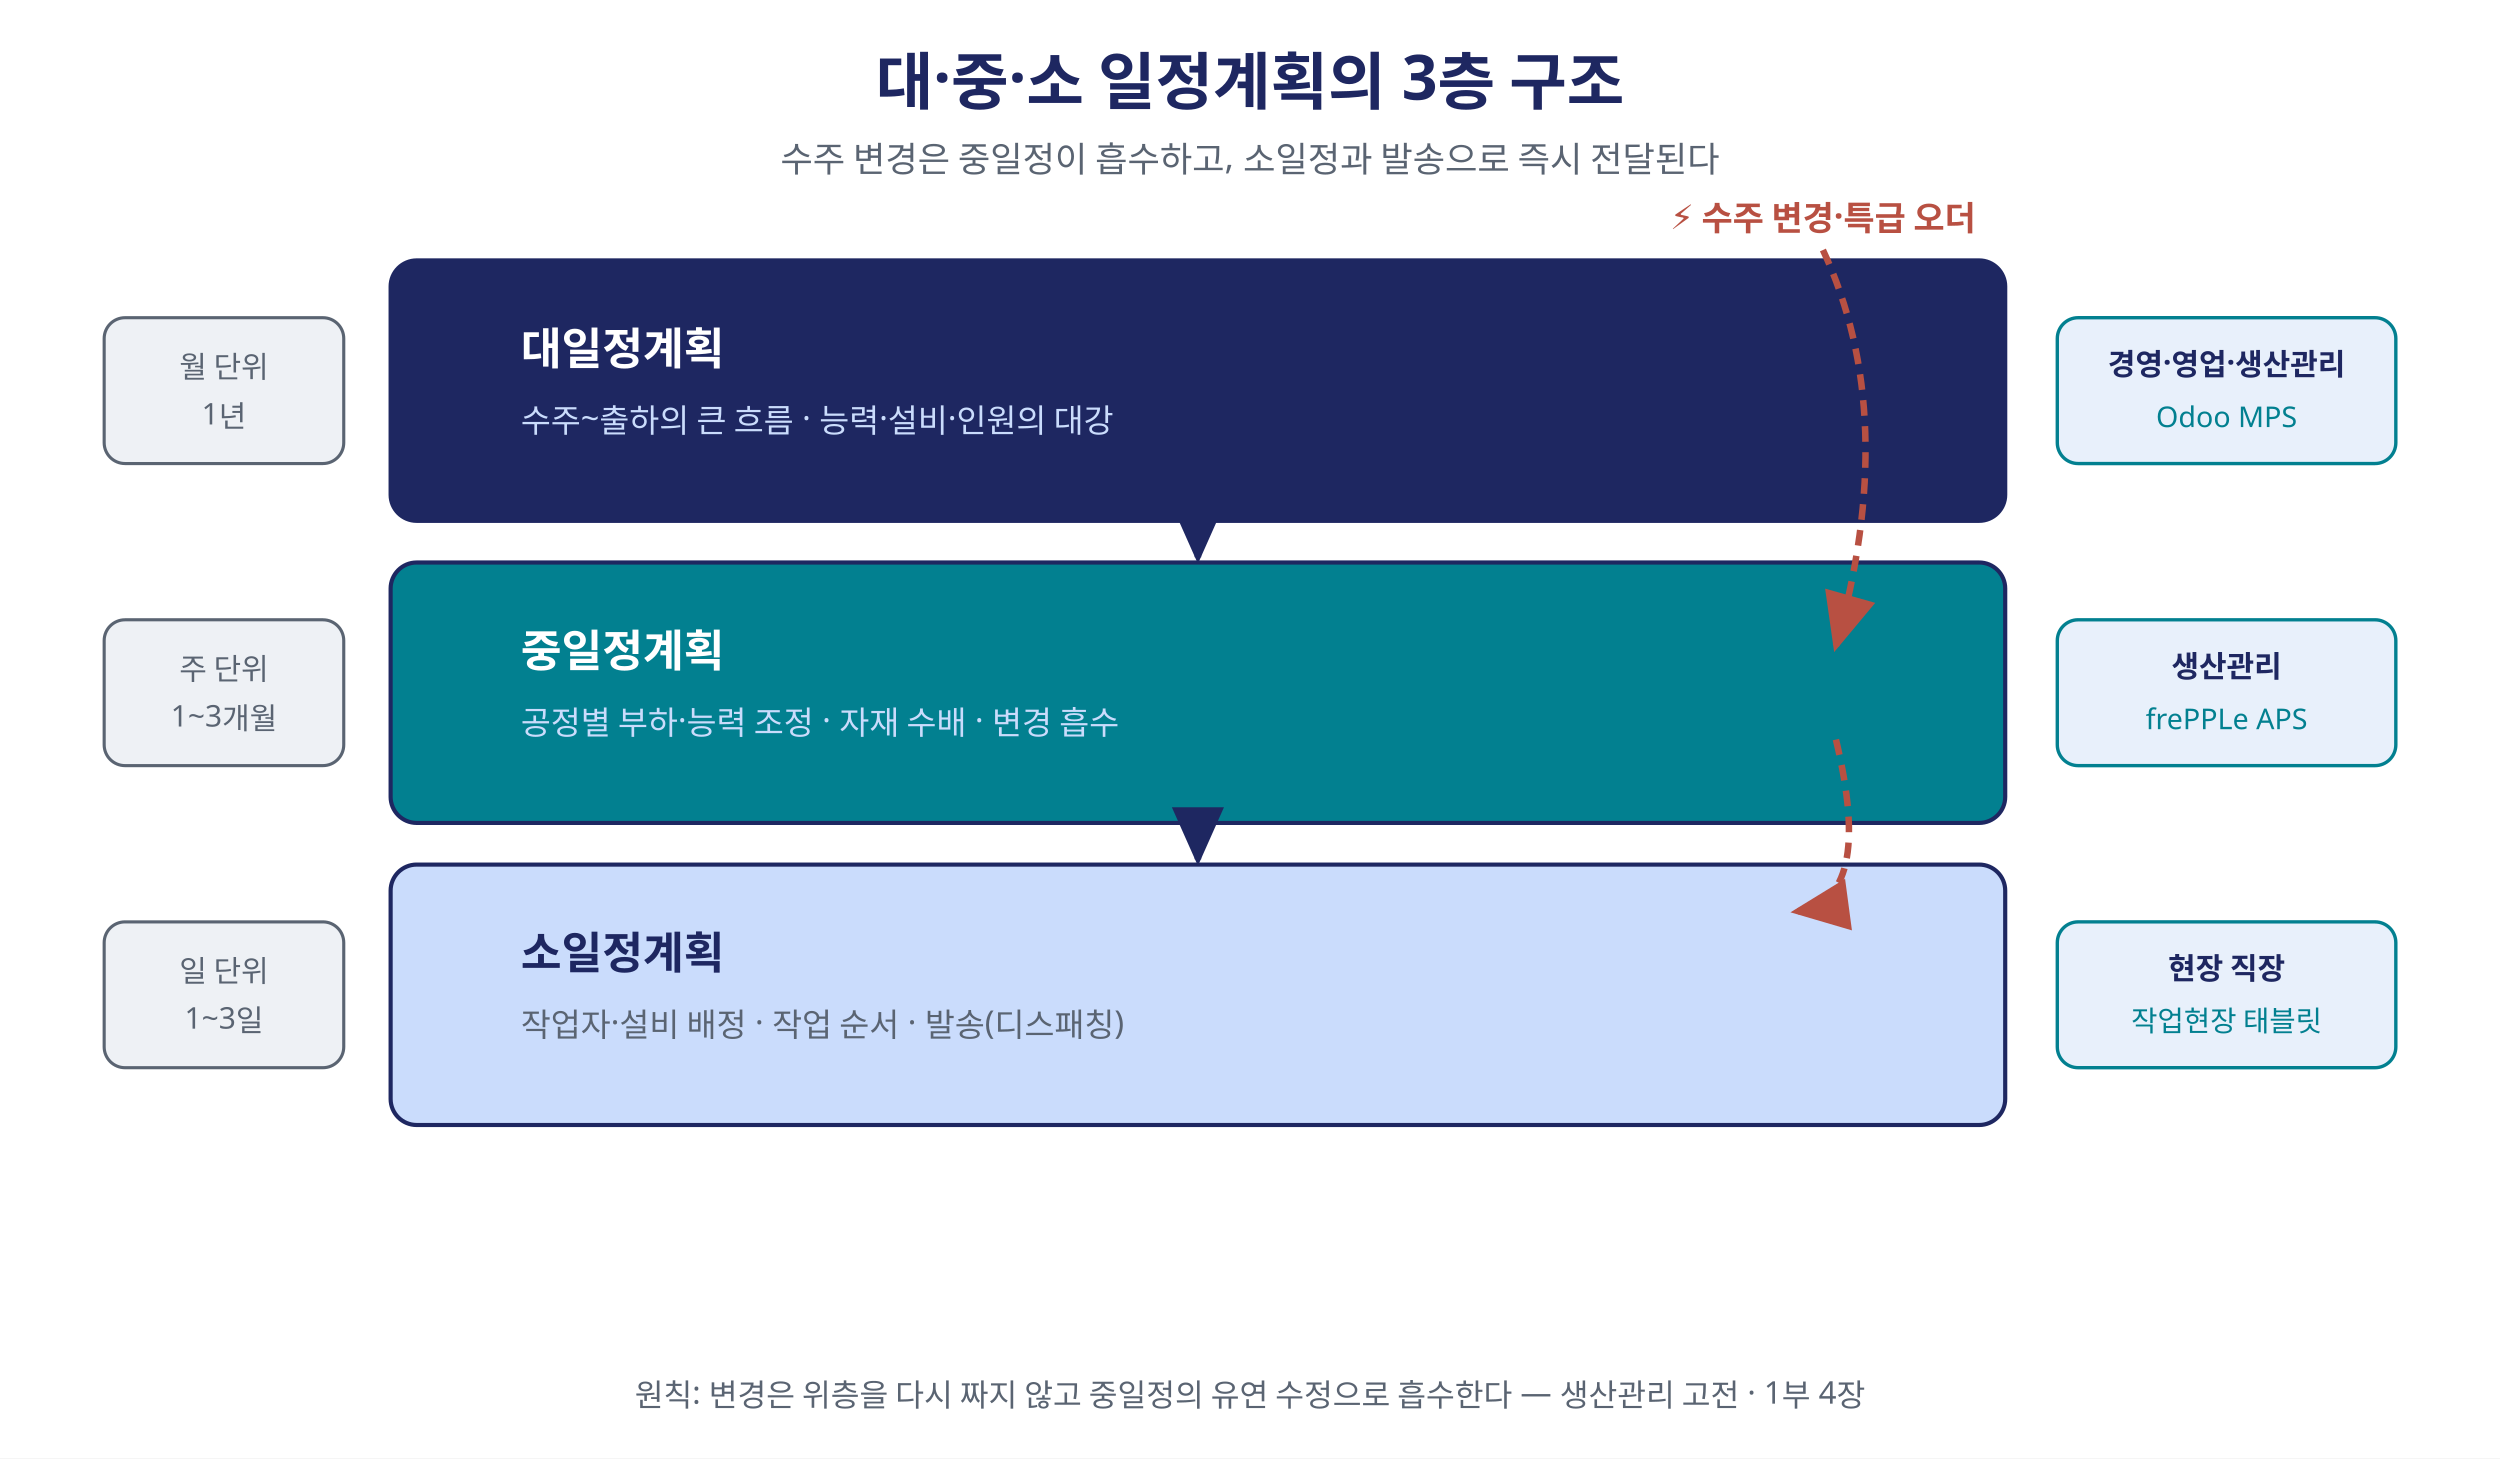
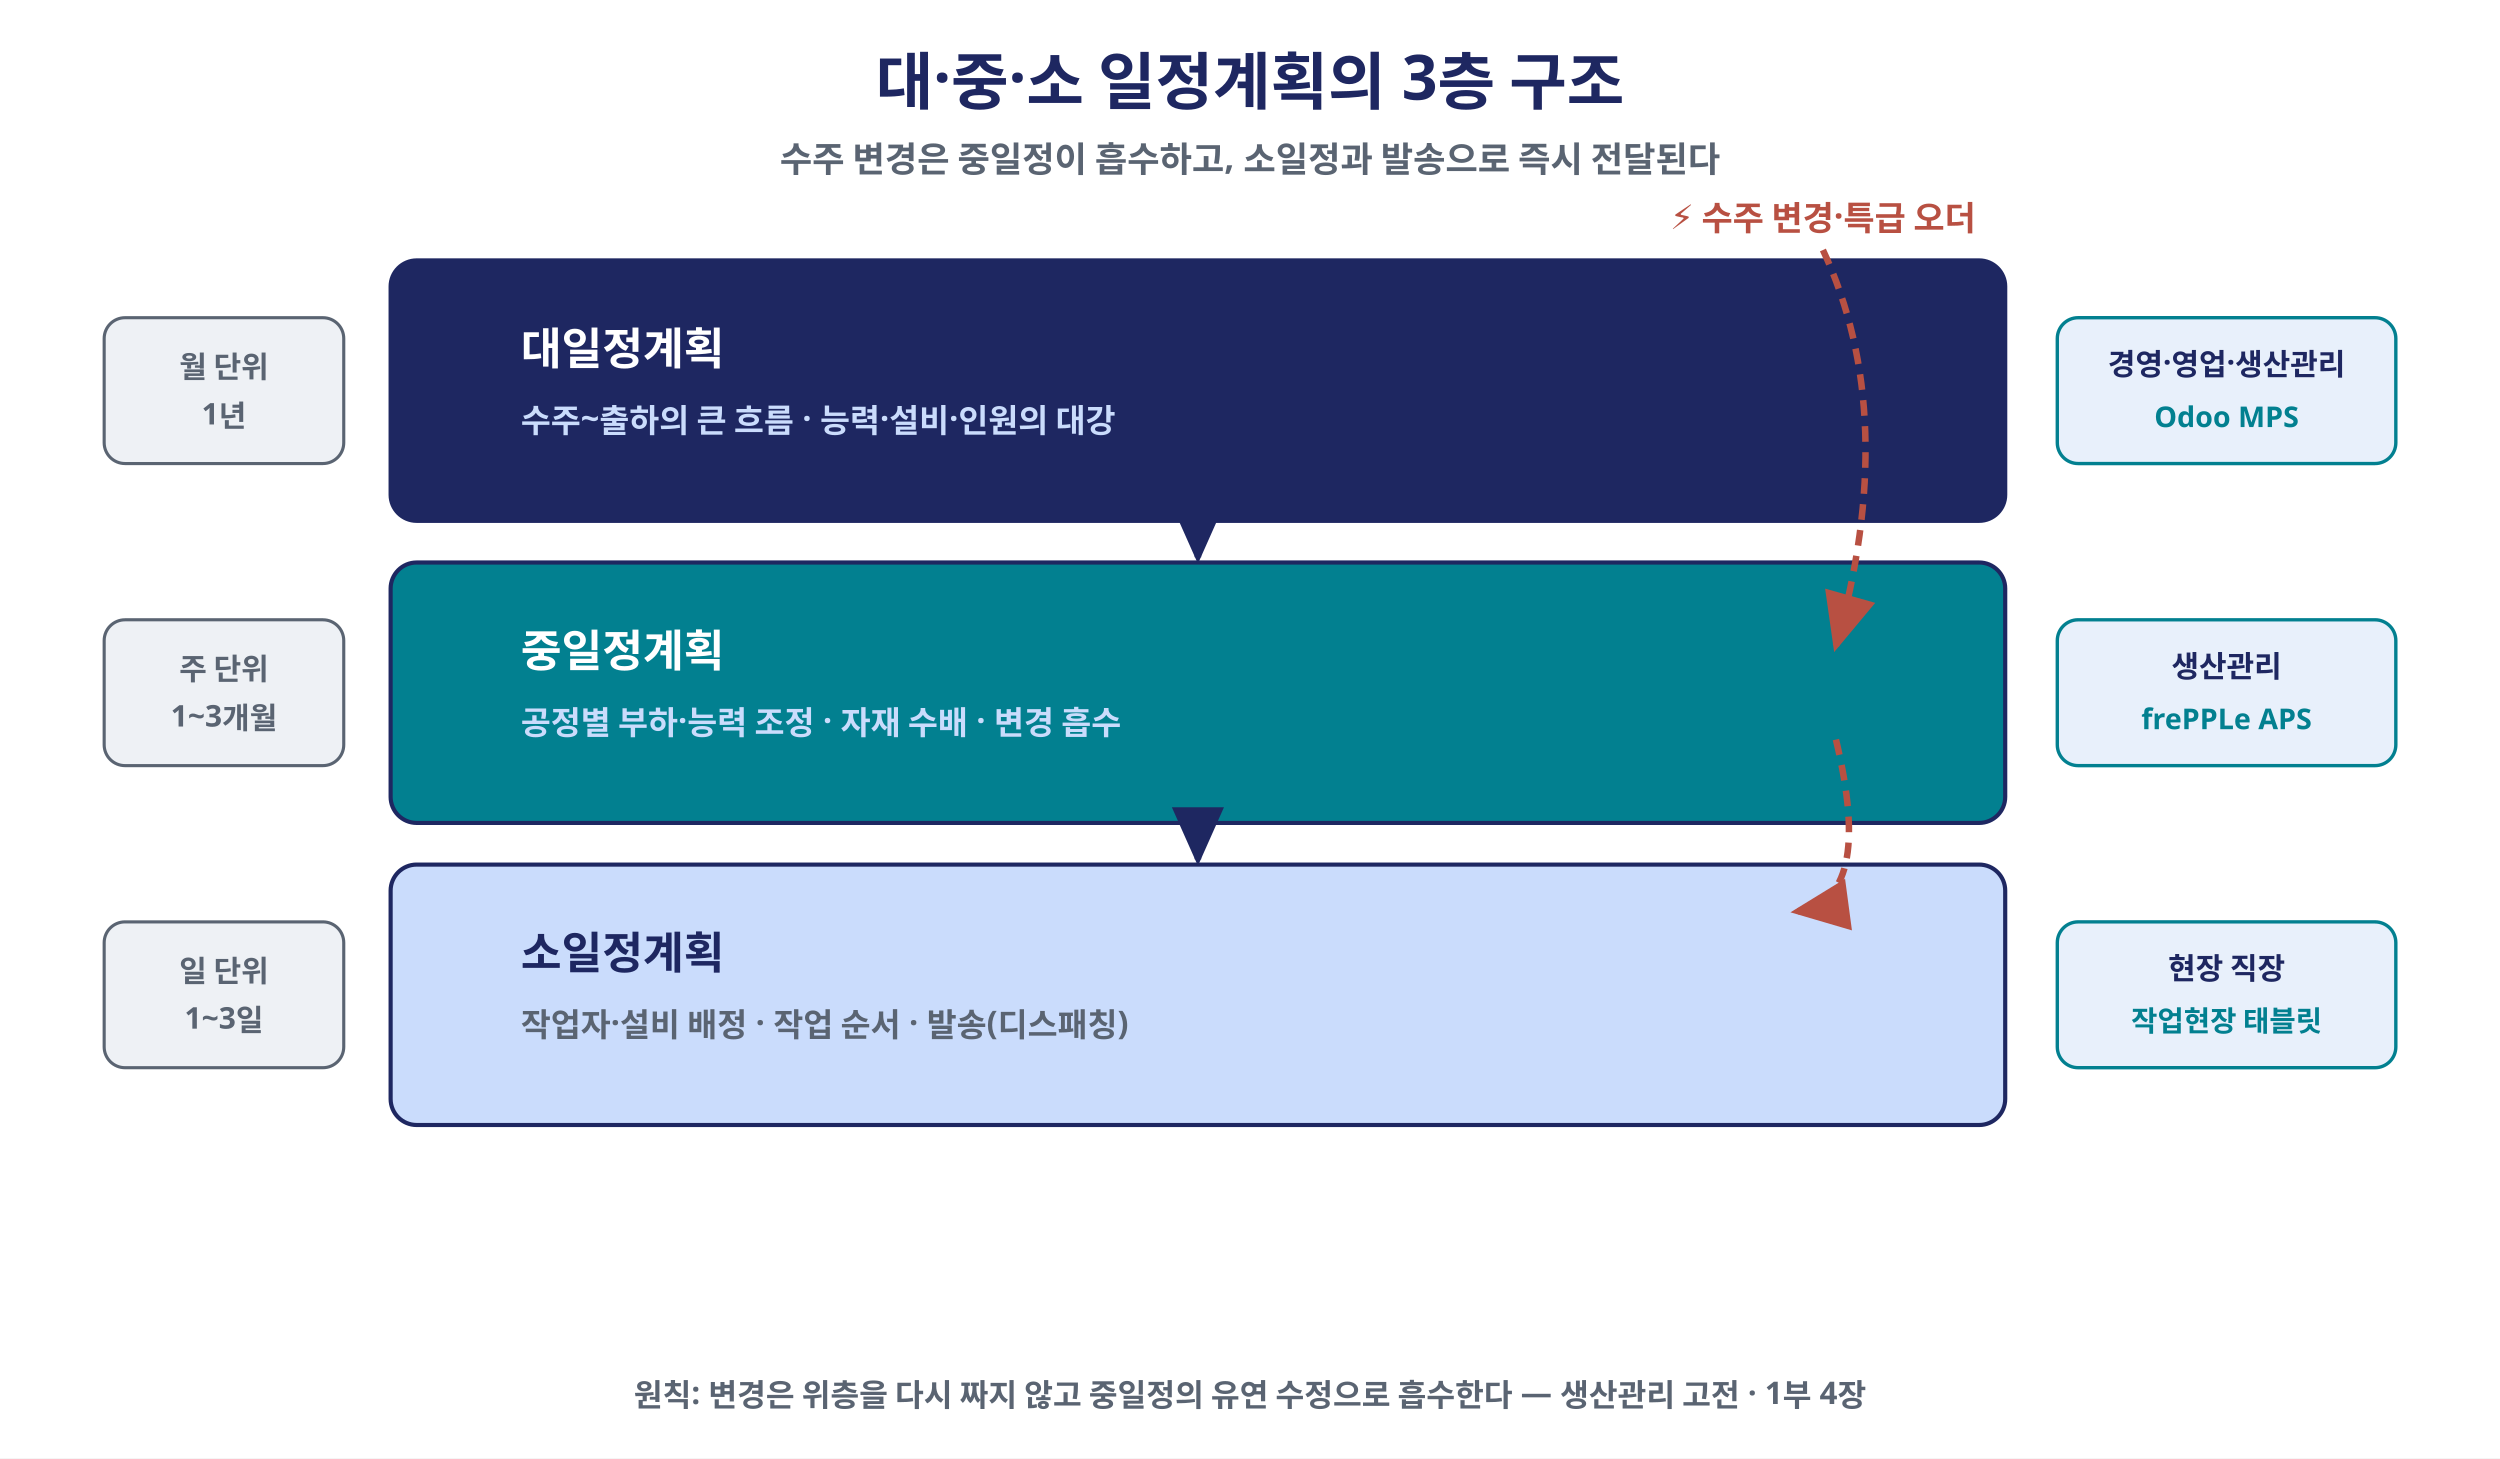
<svg xmlns="http://www.w3.org/2000/svg" width="960" height="560" viewBox="0 0 960 560">
  <rect width="960" height="560" fill="#FFFFFF" />
  <defs>
    <marker id="ah" markerWidth="10" markerHeight="8" refX="8" refY="4" orient="auto">
      <path d="M0,0 L9,4 L0,8 z" fill="#1E2761" />
    </marker>
    <marker id="ahT" markerWidth="10" markerHeight="8" refX="8" refY="4" orient="auto">
      <path d="M0,0 L9,4 L0,8 z" fill="#028090" />
    </marker>
    <marker id="ahA" markerWidth="10" markerHeight="8" refX="8" refY="4" orient="auto">
      <path d="M0,0 L9,4 L0,8 z" fill="#B85042" />
    </marker>
  </defs>
  <text x="480.0" y="40" font-family="NanumGothic" font-size="24" font-weight="bold" fill="#1E2761" text-anchor="middle">대·중·소 일정계획의 3층 구조</text>
-   <text x="480.0" y="66" font-family="NanumGothic" font-size="13.5" font-weight="normal" fill="#5A6472" text-anchor="middle">수주 변경은 중일정이 흡수하고, 소일정과 발송으로 즉시 전달된다</text>
+   <text x="480.0" y="66" font-family="NanumGothic" font-size="13.5" font-weight="bold" fill="#5A6472" text-anchor="middle">수주 변경은 중일정이 흡수하고, 소일정과 발송으로 즉시 전달된다</text>
  <rect x="150" y="100" width="620" height="100" rx="10" fill="#1E2761" stroke="#1E2761" stroke-width="1.6" />
  <text x="200" y="140" font-family="NanumGothic" font-size="17" font-weight="bold" fill="#FFFFFF" text-anchor="start">대일정계획</text>
-   <text x="200" y="166" font-family="NanumGothic" font-size="12.5" font-weight="normal" fill="#CADCFC" text-anchor="start">수주~출하의 큰 흐름 · 능력·설비·인원의 대강</text>
+   <text x="200" y="166" font-family="NanumGothic" font-size="12.5" font-weight="bold" fill="#CADCFC" text-anchor="start">수주~출하의 큰 흐름 · 능력·설비·인원의 대강</text>
  <rect x="40" y="122" width="92" height="56" rx="8" fill="#EEF1F5" stroke="#5A6472" stroke-width="1.2" />
-   <text x="86" y="145" font-family="NanumGothic" font-size="11.5" font-weight="normal" fill="#5A6472" text-anchor="middle">월 단위</text>
-   <text x="86" y="163" font-family="NanumGothic" font-size="11.5" font-weight="normal" fill="#5A6472" text-anchor="middle">1년</text>
+   <text x="86" y="145" font-family="NanumGothic" font-size="11.5" font-weight="bold" fill="#5A6472" text-anchor="middle">월 단위</text>
+   <text x="86" y="163" font-family="NanumGothic" font-size="11.5" font-weight="bold" fill="#5A6472" text-anchor="middle">1년</text>
  <rect x="790" y="122" width="130" height="56" rx="8" fill="#E8F0FB" stroke="#028090" stroke-width="1.3" />
  <text x="855" y="144" font-family="NanumGothic" font-size="11.5" font-weight="bold" fill="#1E2761" text-anchor="middle">경영·영업·생산관리</text>
-   <text x="855" y="164" font-family="NanumGothic" font-size="11" font-weight="normal" fill="#028090" text-anchor="middle">Odoo MPS</text>
+   <text x="855" y="164" font-family="NanumGothic" font-size="11" font-weight="bold" fill="#028090" text-anchor="middle">Odoo MPS</text>
  <line x1="460" y1="202" x2="460" y2="214" stroke="#1E2761" stroke-width="2.5" marker-end="url(#ah)" />
  <rect x="150" y="216" width="620" height="100" rx="10" fill="#028090" stroke="#1E2761" stroke-width="1.6" />
  <text x="200" y="256" font-family="NanumGothic" font-size="17" font-weight="bold" fill="#FFFFFF" text-anchor="start">중일정계획</text>
-   <text x="200" y="282" font-family="NanumGothic" font-size="12.5" font-weight="normal" fill="#CADCFC" text-anchor="start">공정별 부하·능력 조정 · 자재 수배 · 변경 흡수</text>
+   <text x="200" y="282" font-family="NanumGothic" font-size="12.5" font-weight="bold" fill="#CADCFC" text-anchor="start">공정별 부하·능력 조정 · 자재 수배 · 변경 흡수</text>
  <rect x="40" y="238" width="92" height="56" rx="8" fill="#EEF1F5" stroke="#5A6472" stroke-width="1.2" />
-   <text x="86" y="261" font-family="NanumGothic" font-size="11.5" font-weight="normal" fill="#5A6472" text-anchor="middle">주 단위</text>
-   <text x="86" y="279" font-family="NanumGothic" font-size="11.5" font-weight="normal" fill="#5A6472" text-anchor="middle">1~3개월</text>
+   <text x="86" y="261" font-family="NanumGothic" font-size="11.5" font-weight="bold" fill="#5A6472" text-anchor="middle">주 단위</text>
+   <text x="86" y="279" font-family="NanumGothic" font-size="11.5" font-weight="bold" fill="#5A6472" text-anchor="middle">1~3개월</text>
  <rect x="790" y="238" width="130" height="56" rx="8" fill="#E8F0FB" stroke="#028090" stroke-width="1.3" />
  <text x="855" y="260" font-family="NanumGothic" font-size="11.5" font-weight="bold" fill="#1E2761" text-anchor="middle">생산관리</text>
-   <text x="855" y="280" font-family="NanumGothic" font-size="11" font-weight="normal" fill="#028090" text-anchor="middle">frePPLe APS</text>
+   <text x="855" y="280" font-family="NanumGothic" font-size="11" font-weight="bold" fill="#028090" text-anchor="middle">frePPLe APS</text>
  <line x1="460" y1="318" x2="460" y2="330" stroke="#1E2761" stroke-width="2.5" marker-end="url(#ah)" />
  <rect x="150" y="332" width="620" height="100" rx="10" fill="#CADCFC" stroke="#1E2761" stroke-width="1.6" />
  <text x="200" y="372" font-family="NanumGothic" font-size="17" font-weight="bold" fill="#1E2761" text-anchor="start">소일정계획</text>
-   <text x="200" y="398" font-family="NanumGothic" font-size="12.5" font-weight="normal" fill="#5A6472" text-anchor="start">작업자·설비 배정 · 작업 순서 · 발송(디스패칭)</text>
+   <text x="200" y="398" font-family="NanumGothic" font-size="12.5" font-weight="bold" fill="#5A6472" text-anchor="start">작업자·설비 배정 · 작업 순서 · 발송(디스패칭)</text>
  <rect x="40" y="354" width="92" height="56" rx="8" fill="#EEF1F5" stroke="#5A6472" stroke-width="1.2" />
-   <text x="86" y="377" font-family="NanumGothic" font-size="11.5" font-weight="normal" fill="#5A6472" text-anchor="middle">일 단위</text>
-   <text x="86" y="395" font-family="NanumGothic" font-size="11.5" font-weight="normal" fill="#5A6472" text-anchor="middle">1~3일</text>
+   <text x="86" y="377" font-family="NanumGothic" font-size="11.5" font-weight="bold" fill="#5A6472" text-anchor="middle">일 단위</text>
+   <text x="86" y="395" font-family="NanumGothic" font-size="11.5" font-weight="bold" fill="#5A6472" text-anchor="middle">1~3일</text>
  <rect x="790" y="354" width="130" height="56" rx="8" fill="#E8F0FB" stroke="#028090" stroke-width="1.3" />
  <text x="855" y="376" font-family="NanumGothic" font-size="11.5" font-weight="bold" fill="#1E2761" text-anchor="middle">현장 직장</text>
-   <text x="855" y="396" font-family="NanumGothic" font-size="11" font-weight="normal" fill="#028090" text-anchor="middle">작업현장 태블릿</text>
+   <text x="855" y="396" font-family="NanumGothic" font-size="11" font-weight="bold" fill="#028090" text-anchor="middle">작업현장 태블릿</text>
  <text x="700" y="88" font-family="NanumGothic" font-size="13" font-weight="bold" fill="#B85042" text-anchor="middle">⚡ 수주 변경·특급 오더</text>
  <path d="M700,96 Q730,160 705,248.0" fill="none" stroke="#B85042" stroke-width="2.5" marker-end="url(#ahA)" stroke-dasharray="6,4" />
  <path d="M705,284.0 Q720,346.0 690,350" fill="none" stroke="#B85042" stroke-width="2.5" marker-end="url(#ahA)" stroke-dasharray="6,4" />
-   <text x="480.0" y="540" font-family="NanumGothic" font-size="12" font-weight="normal" fill="#5A6472" text-anchor="middle">원칙: 변경은 위층을 다시 짜지 않고 중일정의 유연 수정으로 흡수한다 — 생산관리 고전 · 1부 4장</text>
+   <text x="480.0" y="540" font-family="NanumGothic" font-size="12" font-weight="bold" fill="#5A6472" text-anchor="middle">원칙: 변경은 위층을 다시 짜지 않고 중일정의 유연 수정으로 흡수한다 — 생산관리 고전 · 1부 4장</text>
</svg>
